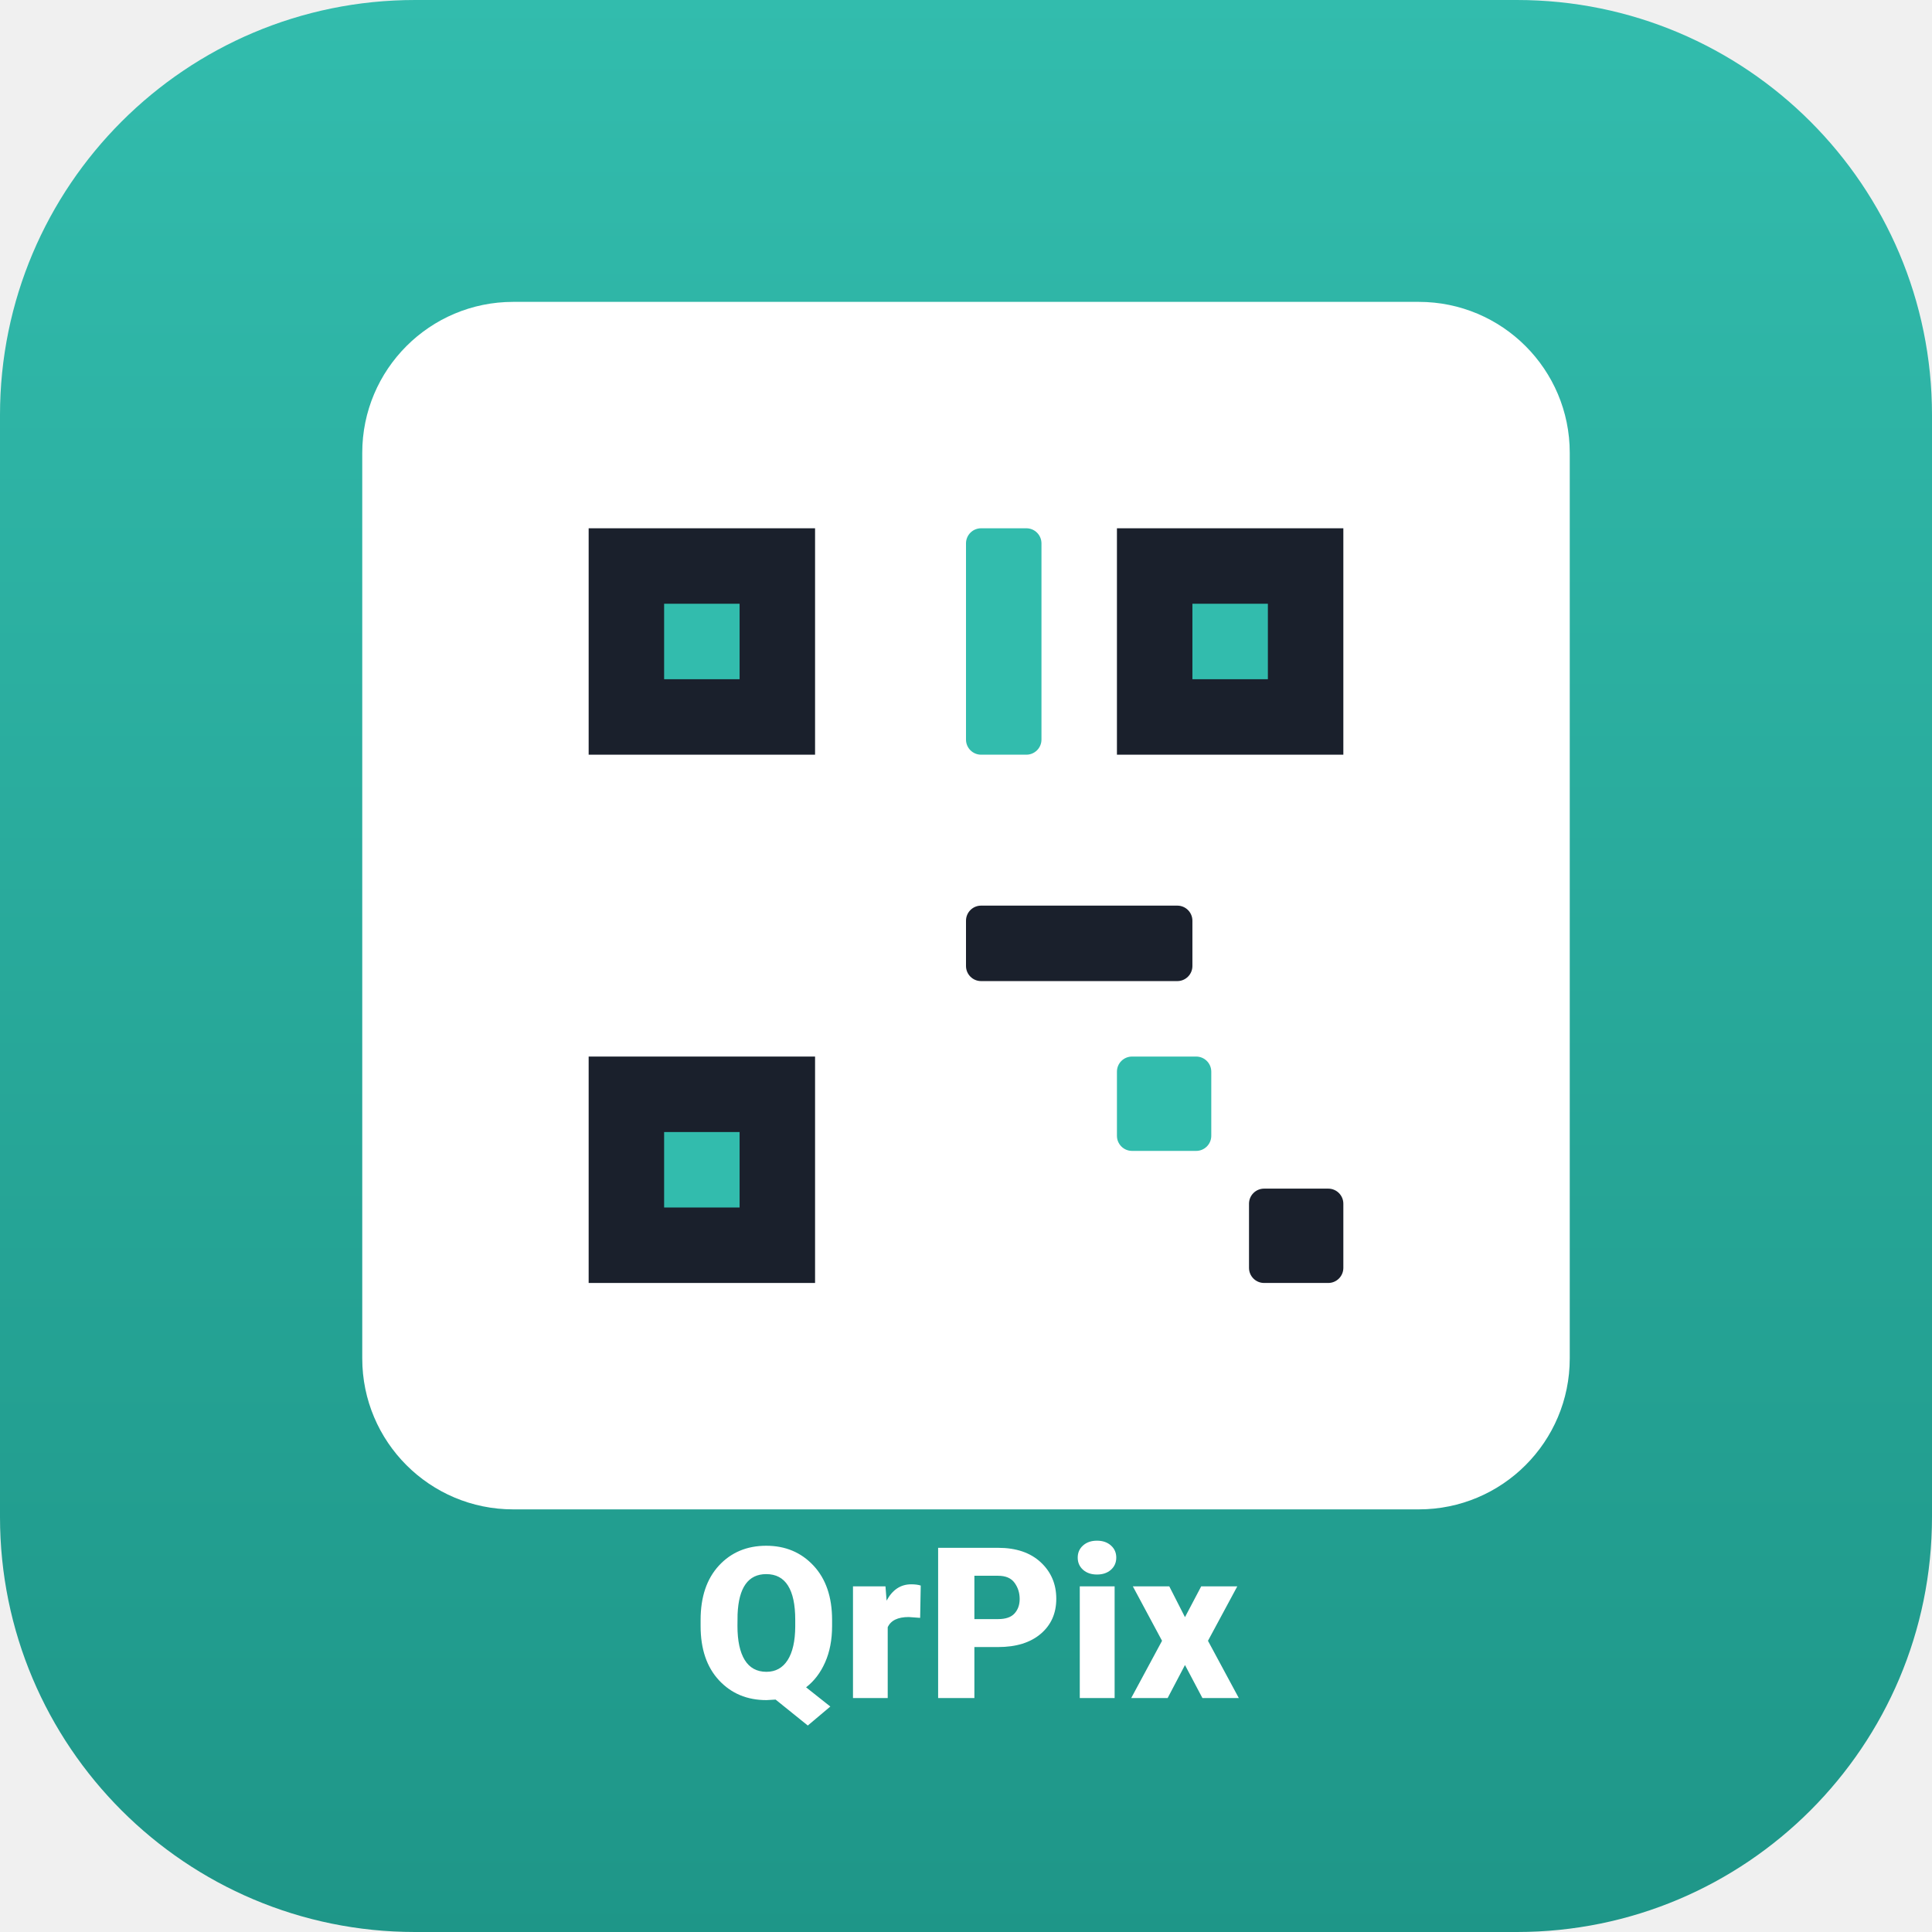
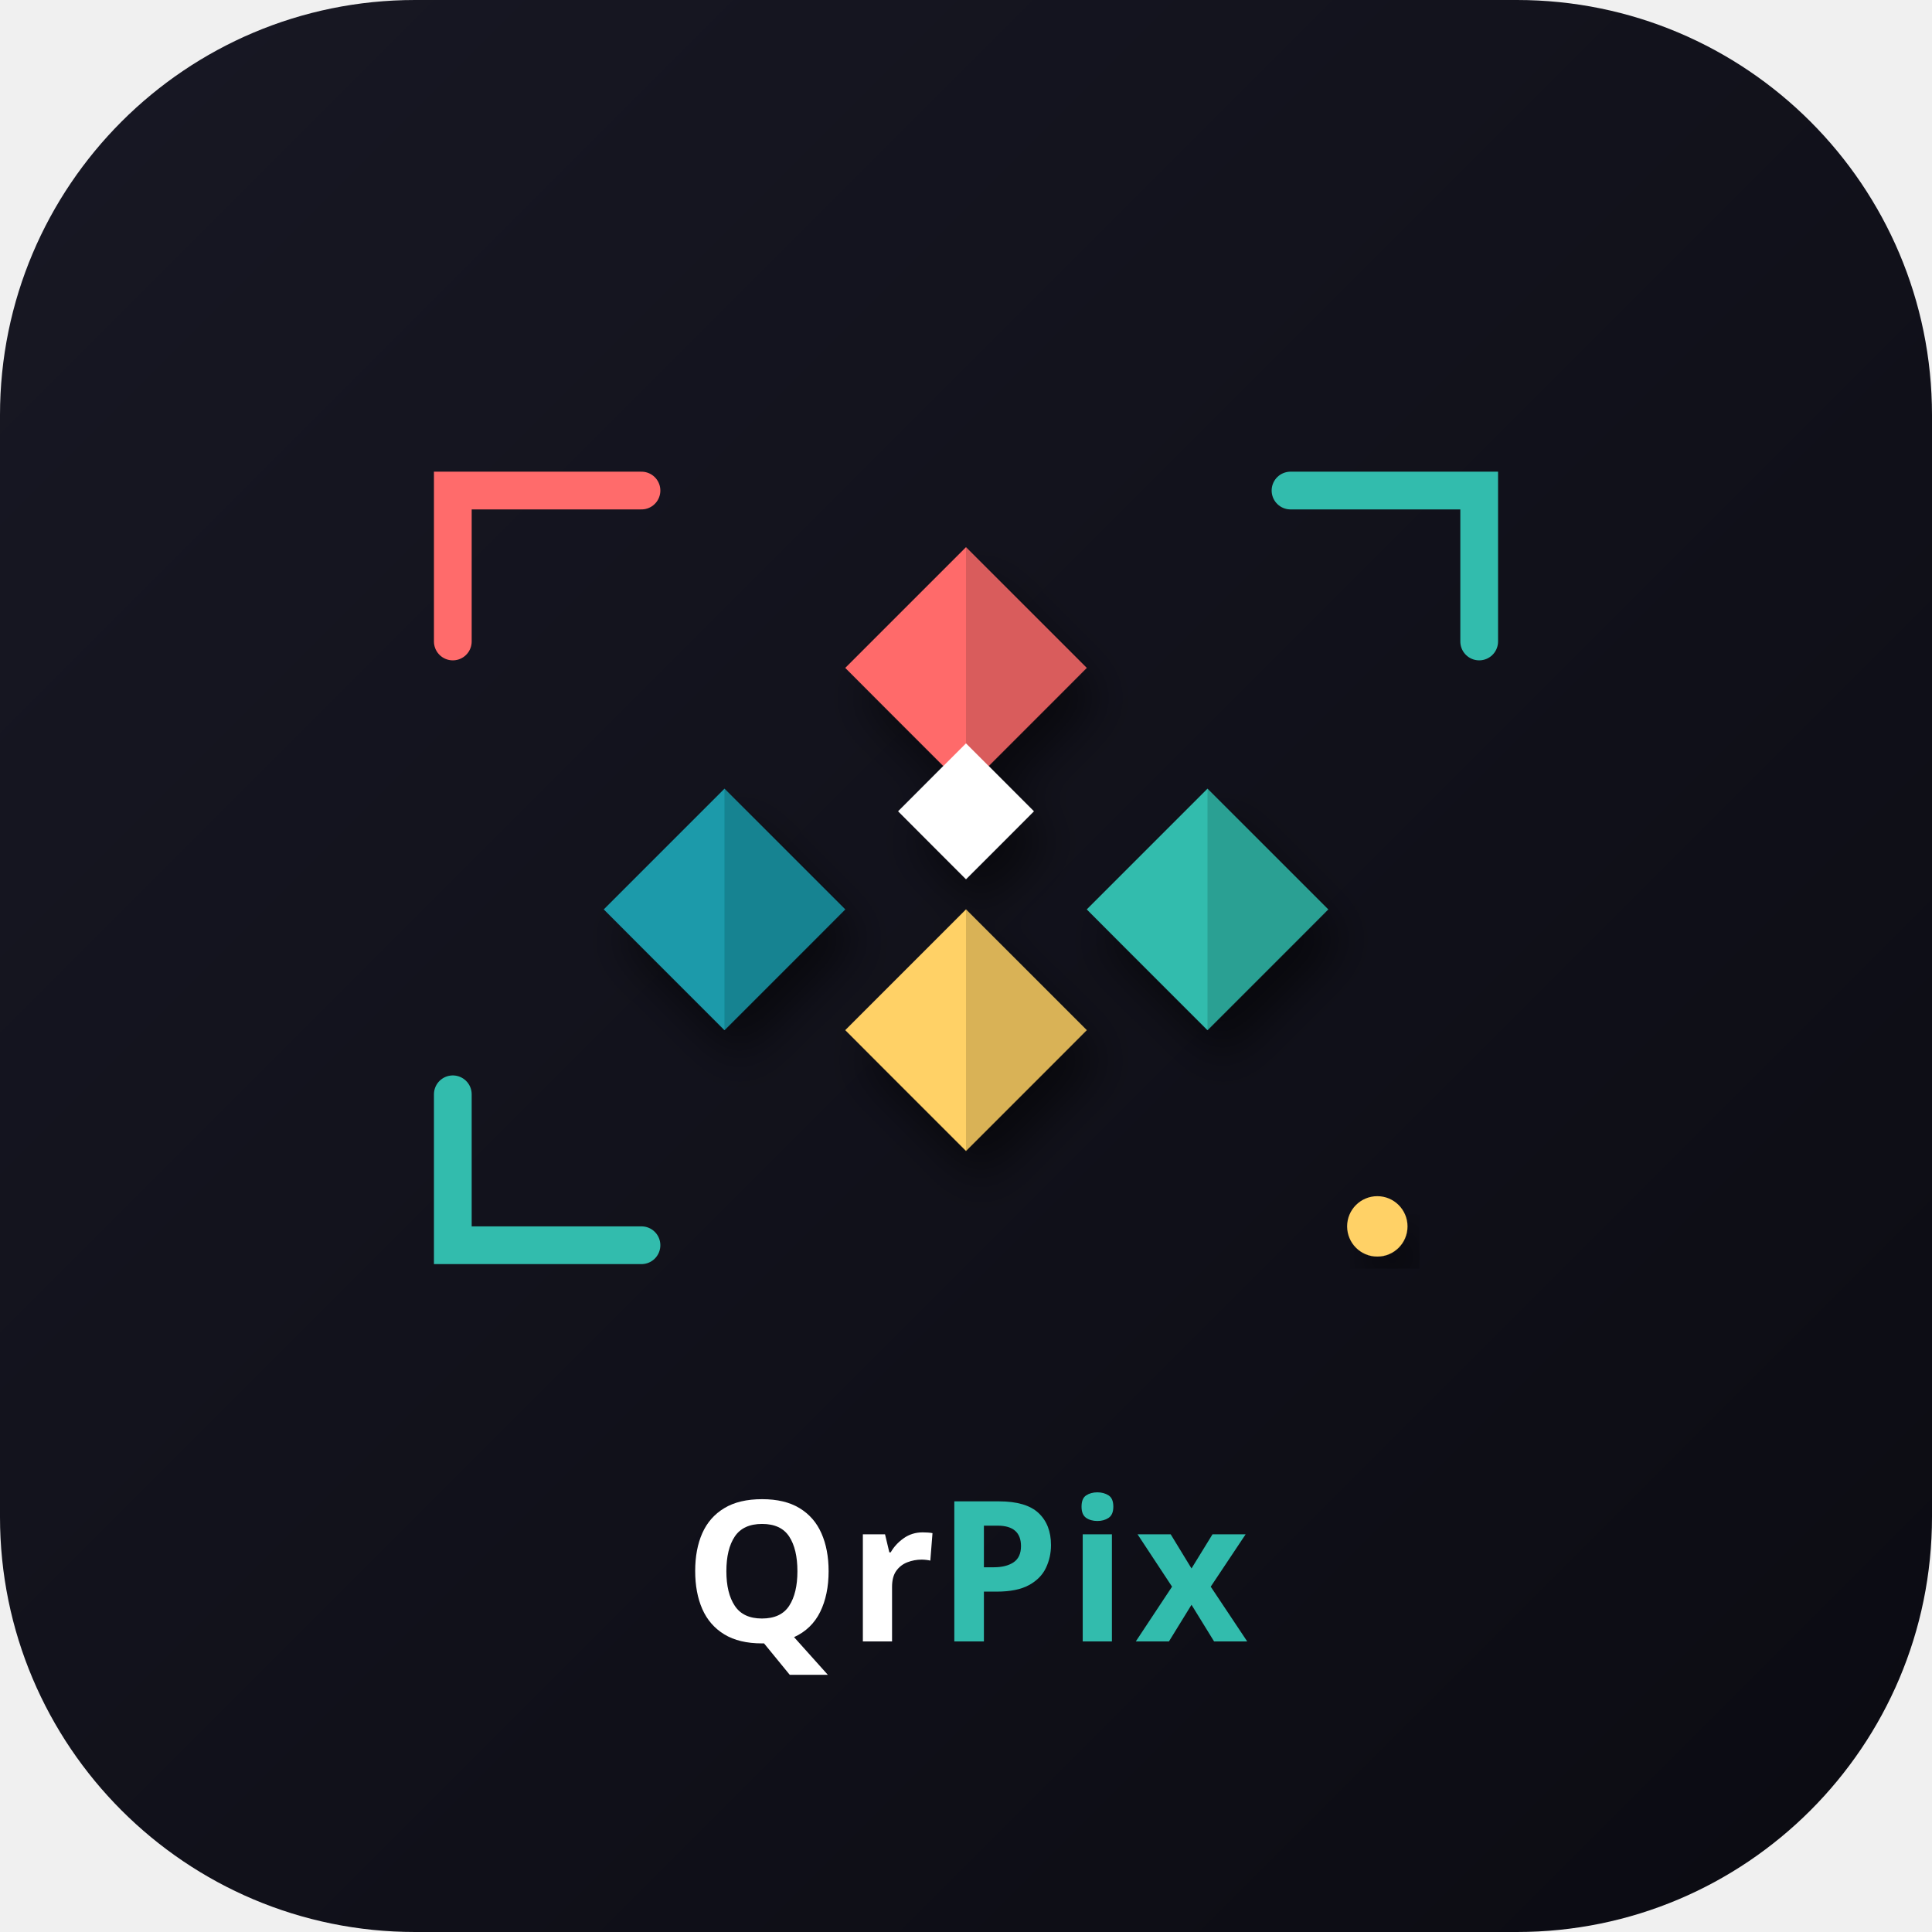
<svg xmlns="http://www.w3.org/2000/svg" viewBox="0 0 512 512" width="512" height="512">
  <defs>
-     <linearGradient id="bgGrad" x1="0%" y1="0%" x2="0%" y2="100%">
-       <stop offset="0%" stop-color="#32BCAD" />
-       <stop offset="100%" stop-color="#1E9688" />
+     <linearGradient id="bgOrigami" x1="0%" y1="0%" x2="100%" y2="100%">
+       <stop offset="0%" stop-color="#181824" />
+       <stop offset="100%" stop-color="#0B0B12" />
    </linearGradient>
+     <filter id="shadowOrigami" x="-20%" y="-20%" width="140%" height="140%">
+       <feDropShadow dx="4" dy="8" stdDeviation="6" flood-color="#000000" flood-opacity="0.5" />
+     </filter>
  </defs>
-   <rect width="512" height="512" rx="110" fill="url(#bgGrad)" />
-   <rect x="96" y="80" width="320" height="320" rx="40" fill="#FFFFFF" />
-   <path d="M 156 140 h 60 v 60 h -60 z M 296 140 h 60 v 60 h -60 z M 156 280 h 60 v 60 h -60 z" fill="#1A202C" />
-   <path d="M 176 160 h 20 v 20 h -20 z M 316 160 h 20 v 20 h -20 z M 176 300 h 20 v 20 h -20 z" fill="#32BCAD" />
-   <rect x="296" y="280" width="25" height="25" rx="4" fill="#32BCAD" />
-   <rect x="331" y="315" width="25" height="25" rx="4" fill="#1A202C" />
-   <rect x="256" y="140" width="20" height="60" rx="4" fill="#32BCAD" />
-   <rect x="256" y="240" width="60" height="20" rx="4" fill="#1A202C" />
-   <text x="50%" y="450" font-family="'Segoe UI', Roboto, sans-serif" font-weight="900" font-size="56" fill="#FFFFFF" text-anchor="middle" letter-spacing="1">QrPix</text>
+   <rect width="512" height="512" rx="110" fill="url(#bgOrigami)" />
+   <path d="M 120 170 V 130 H 170" stroke="#FF6B6B" stroke-width="10" stroke-linecap="round" fill="none" />
+   <path d="M 342 130 H 392 V 170" stroke="#32BCAD" stroke-width="10" stroke-linecap="round" fill="none" />
+   <path d="M 120 290 V 330 H 170" stroke="#32BCAD" stroke-width="10" stroke-linecap="round" fill="none" />
+   <g transform="translate(256, 215)" filter="url(#shadowOrigami)">
+     <polygon points="0,-70 32,-38 0,-6 -32,-38" fill="#FF6B6B" />
+     <polygon points="0,-70 32,-38 0,-6" fill="#000000" opacity="0.15" />
+     <polygon points="64,-6 96,26 64,58 32,26" fill="#32BCAD" />
+     <polygon points="64,-6 96,26 64,58" fill="#000000" opacity="0.15" />
+     <polygon points="0,26 32,58 0,90 -32,58" fill="#FFD166" />
+     <polygon points="0,26 32,58 0,90" fill="#000000" opacity="0.15" />
+     <polygon points="-64,-6 -32,26 -64,58 -96,26" fill="#1B9AAA" />
+     <polygon points="-64,-6 -32,26 -64,58" fill="#000000" opacity="0.15" />
+     <polygon points="0,-18 18,0 0,18 -18,0" fill="#FFFFFF" />
+   </g>
+   <text x="50%" y="435" font-family="'Trebuchet MS', 'Segoe UI', sans-serif" font-weight="900" font-size="52" fill="#FFFFFF" text-anchor="middle" letter-spacing="2">
+     Qr<tspan fill="#32BCAD">Pix</tspan>
+   </text>
+   <circle cx="365" cy="325" r="8" fill="#FFD166" filter="url(#shadowOrigami)" />
</svg>
